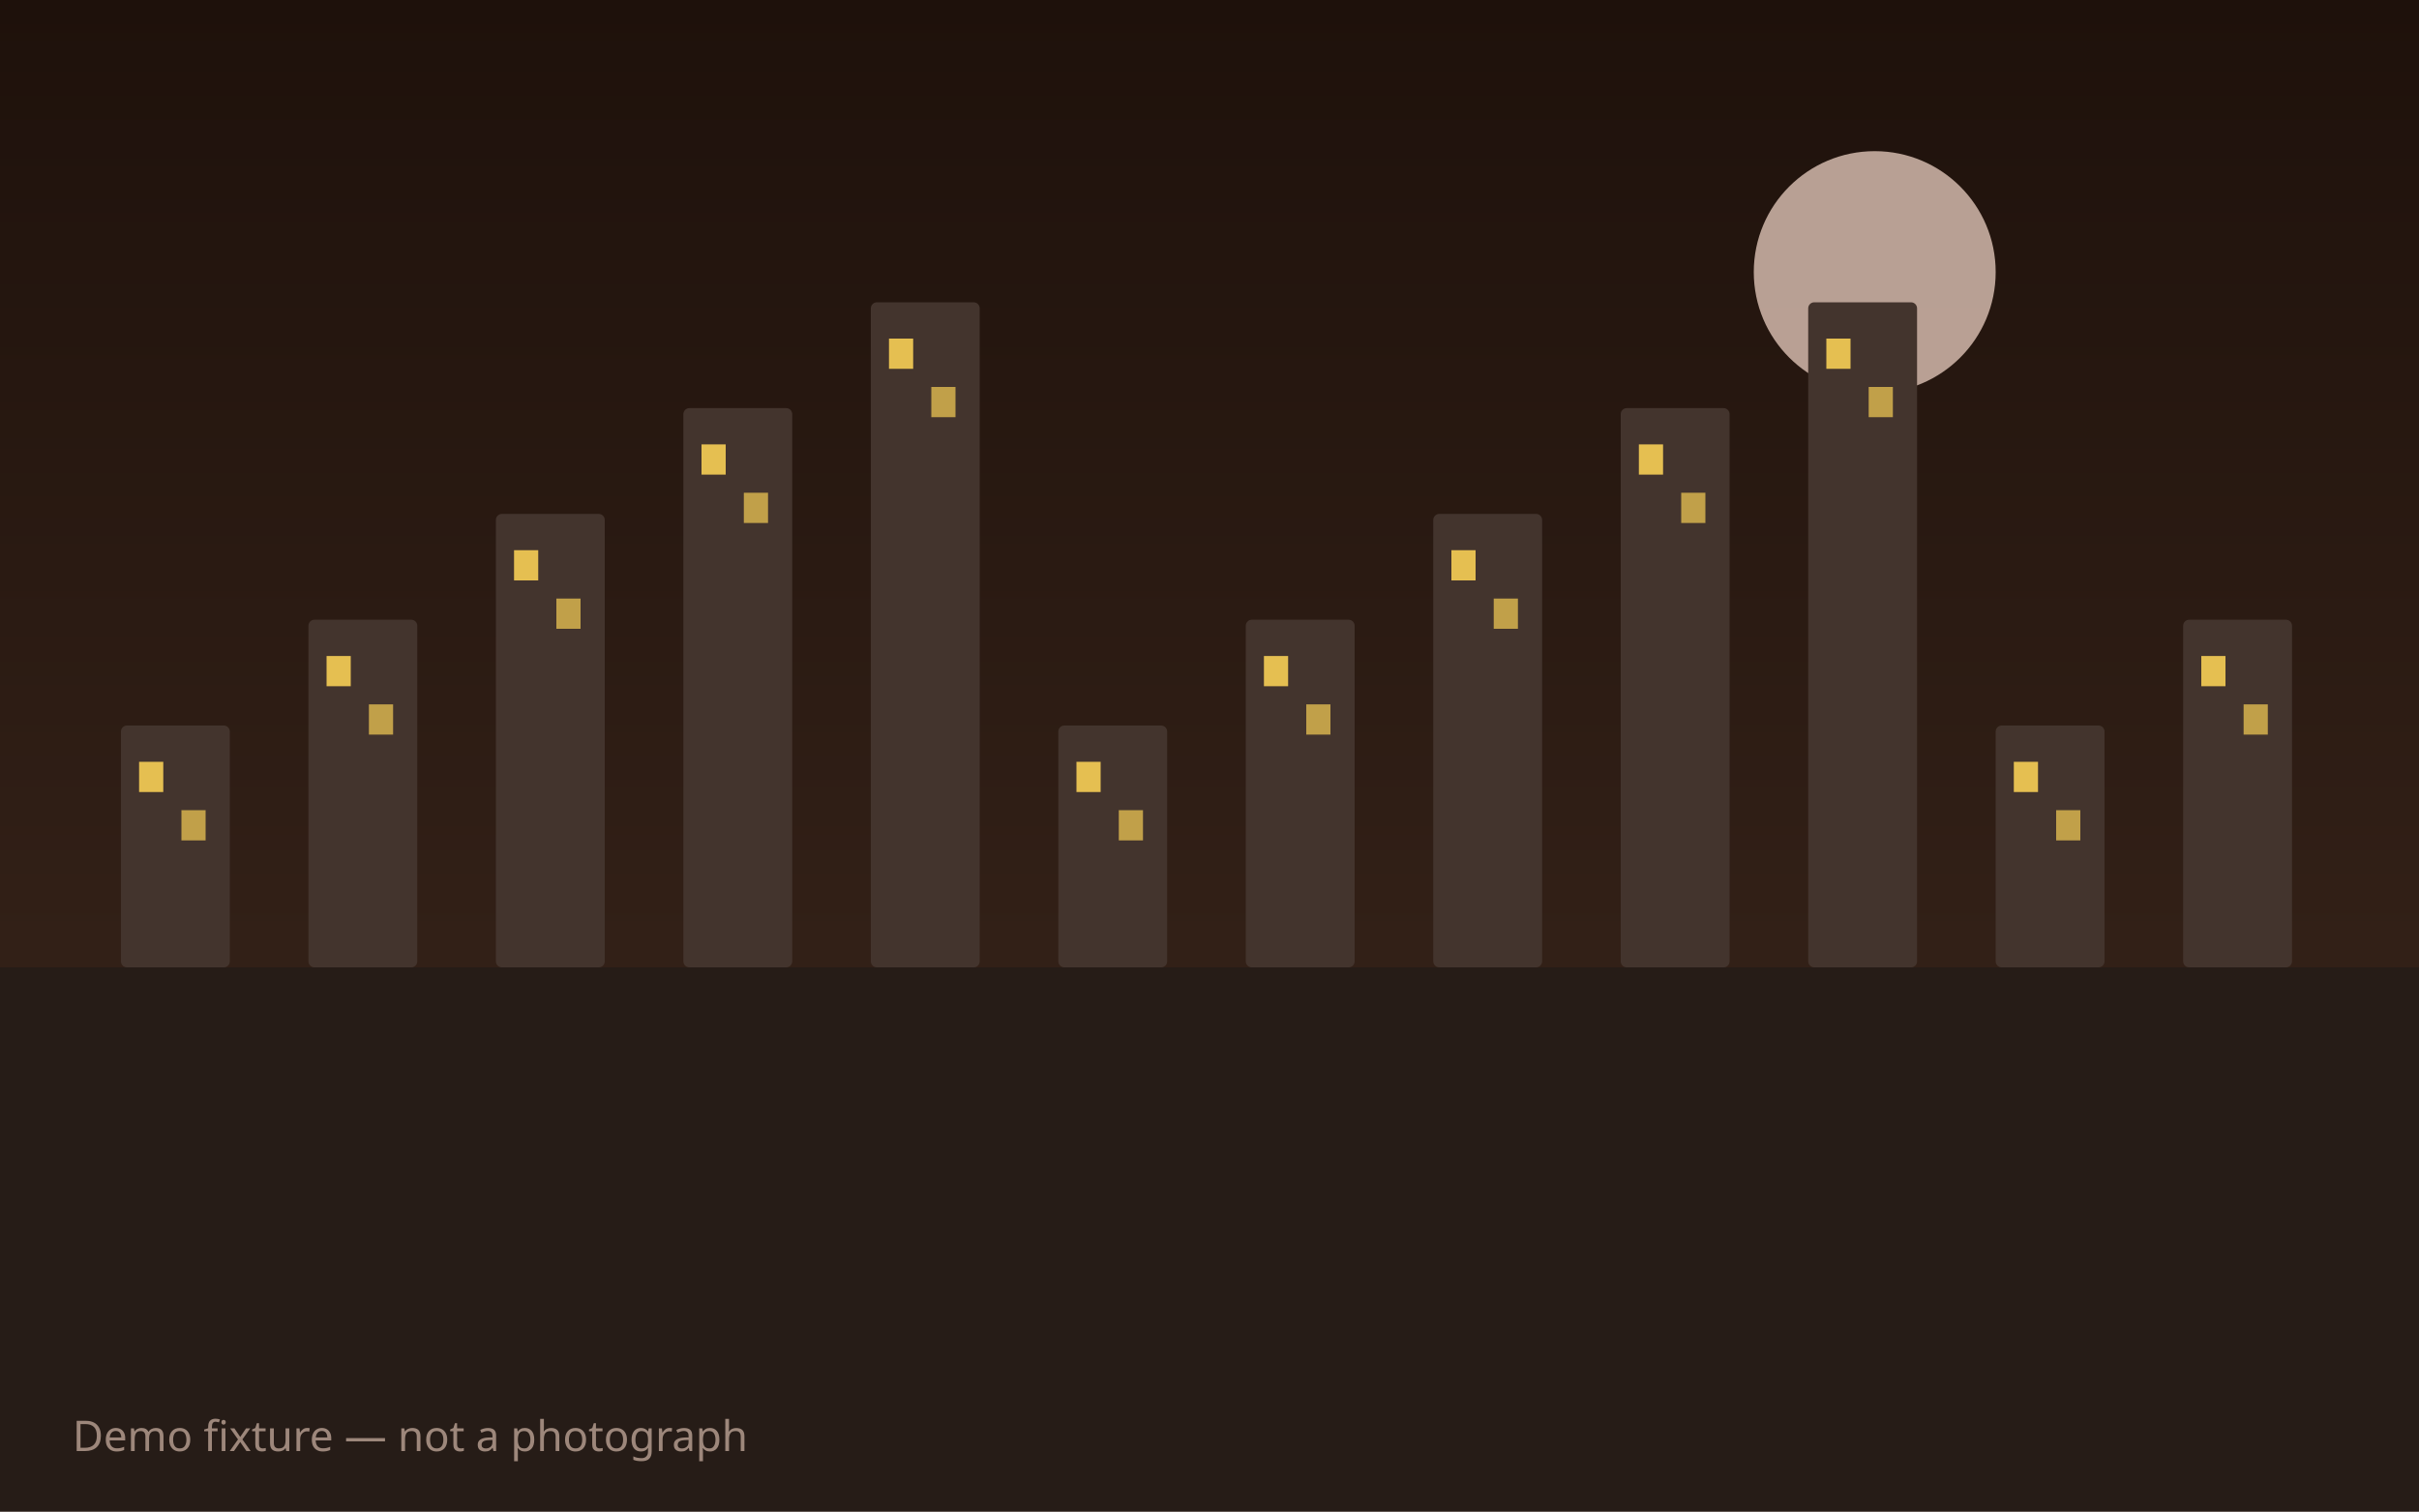
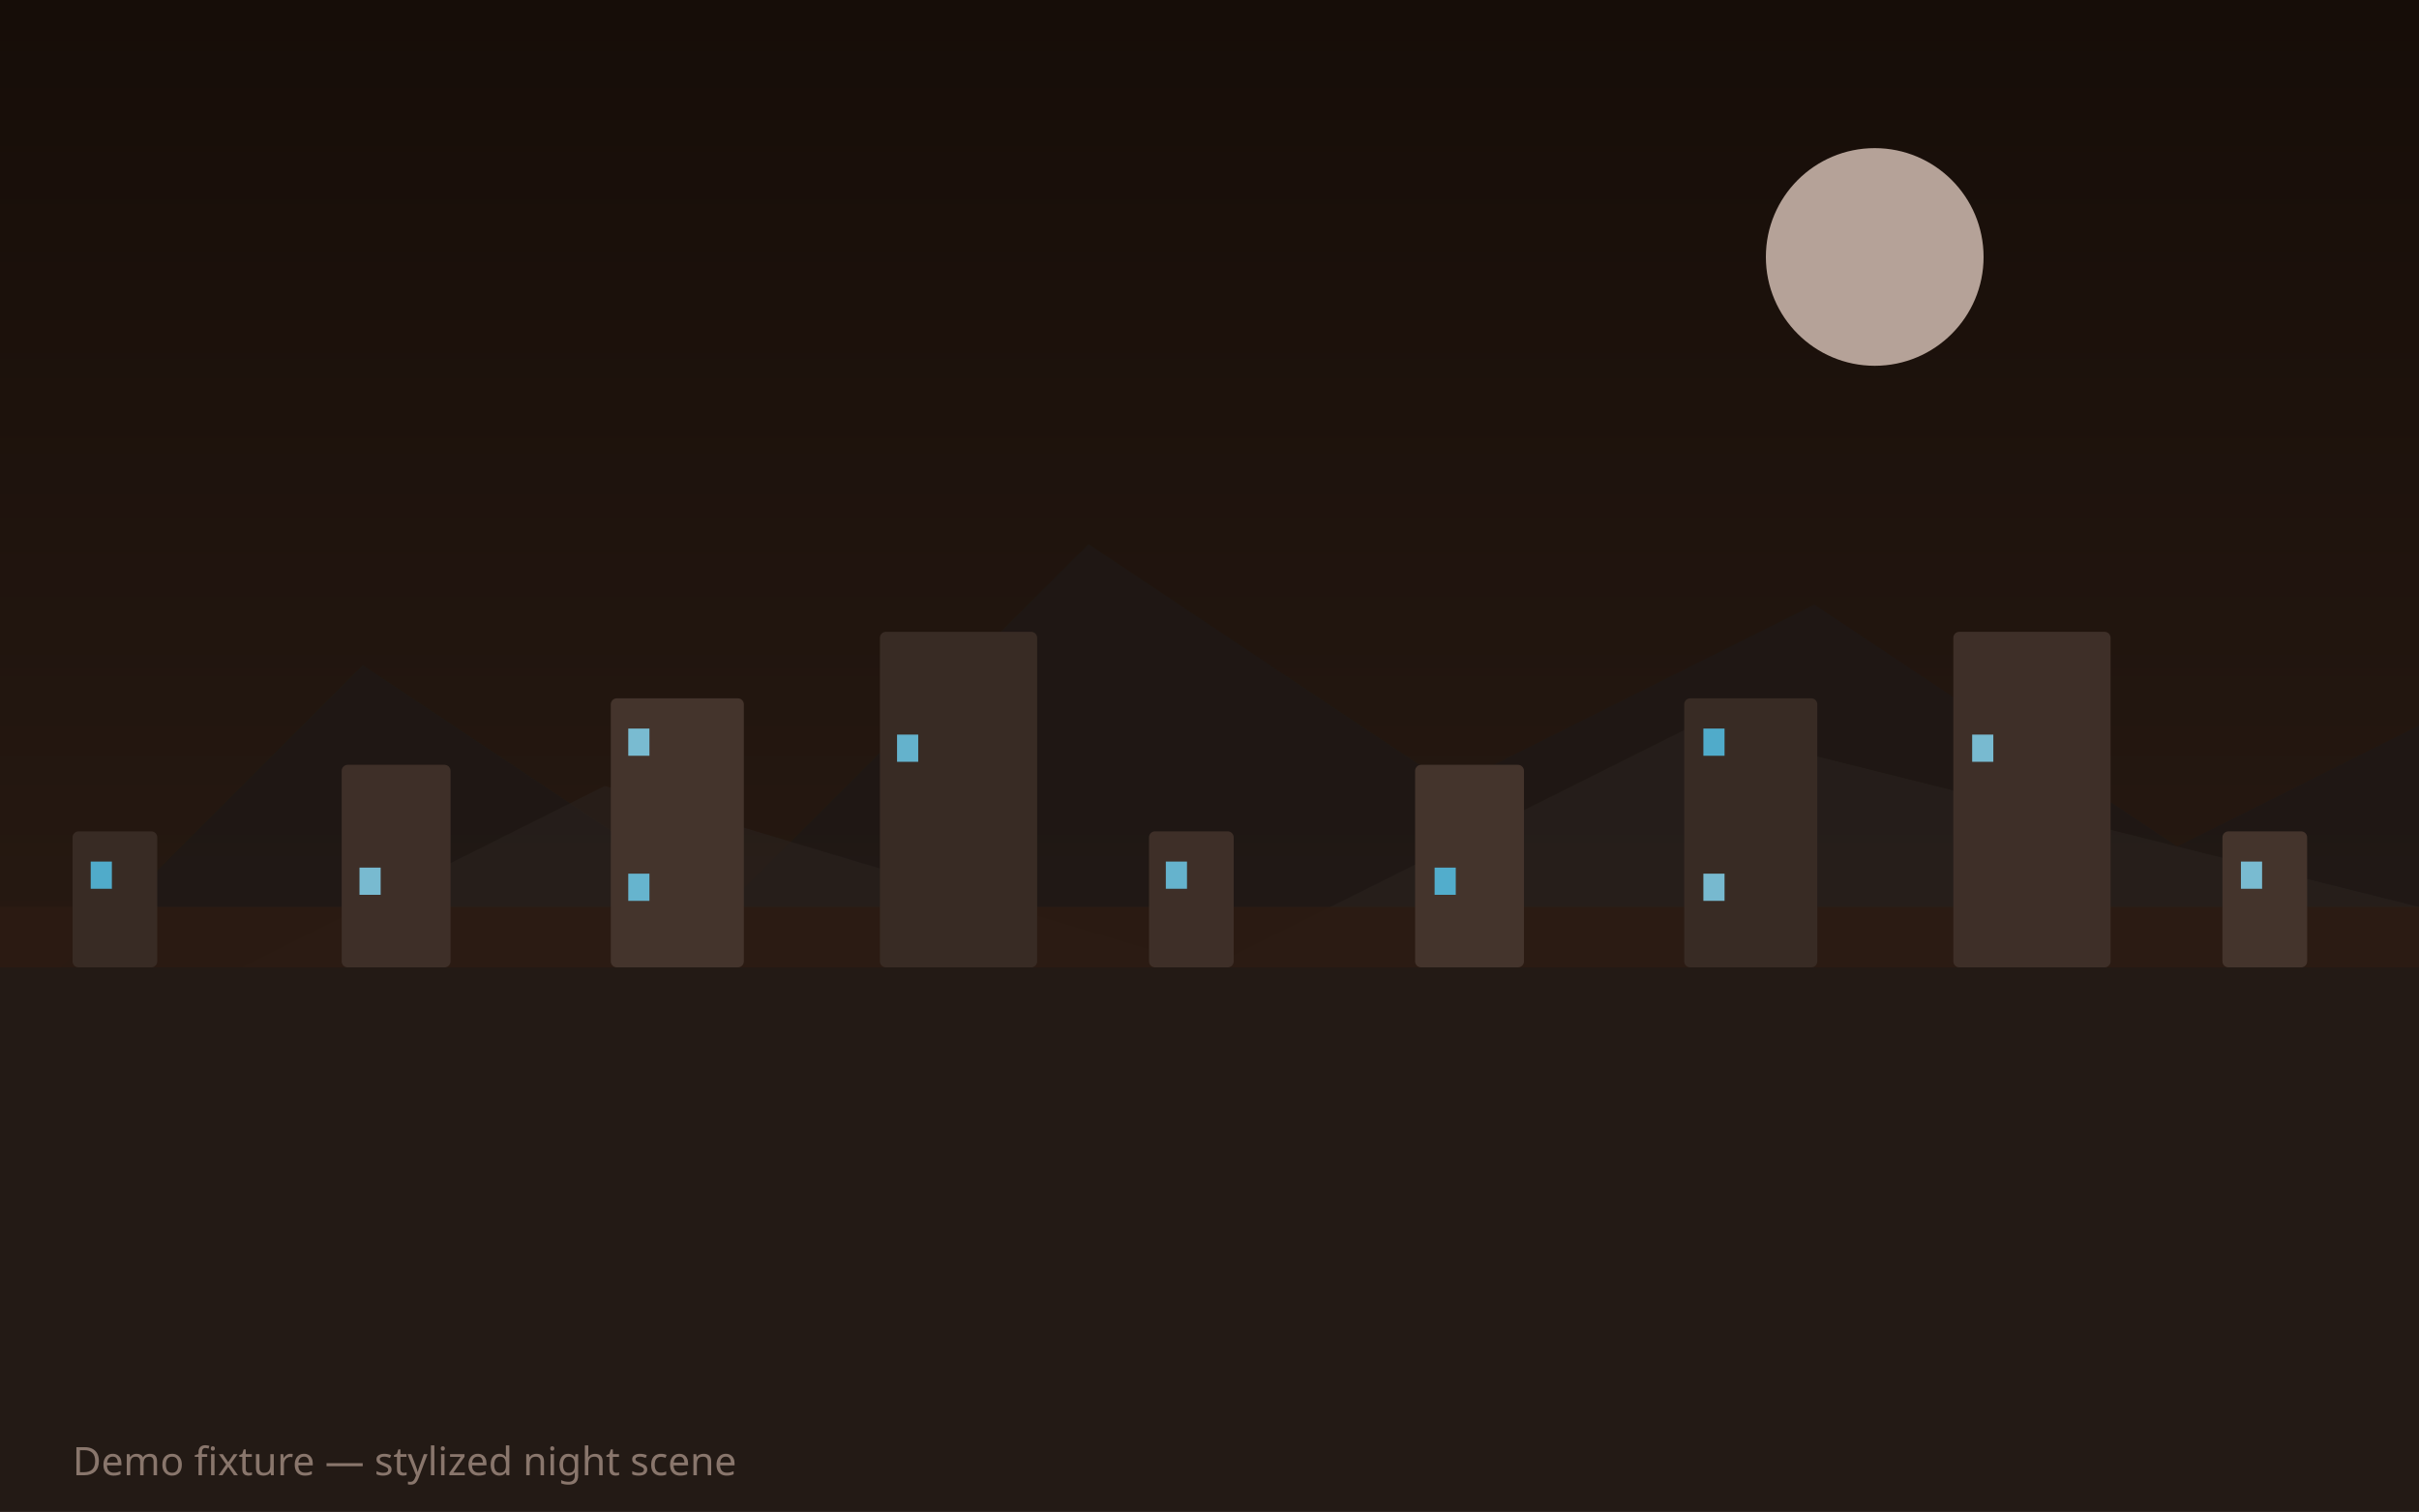
- <svg xmlns="http://www.w3.org/2000/svg" viewBox="0 0 800 500" role="img" aria-label="Demo night scene">
+ <svg xmlns="http://www.w3.org/2000/svg" width="800" height="500" viewBox="0 0 800 500" role="img" aria-label="Demo night scene">
  <defs>
    <linearGradient id="sky-aad-21" x1="0" y1="0" x2="0" y2="1">
-       <stop offset="0%" stop-color="hsl(20, 45%, 8%)" />
-       <stop offset="100%" stop-color="hsl(20, 35%, 18%)" />
+       <stop offset="0%" stop-color="hsl(20, 45%, 6%)" />
+       <stop offset="100%" stop-color="hsl(20, 35%, 14%)" />
    </linearGradient>
  </defs>
  <rect width="800" height="500" fill="url(#sky-aad-21)" />
-   <circle cx="620" cy="90" r="40" fill="hsl(20, 30%, 75%)" opacity="0.85" />
-   <rect y="320" width="800" height="180" fill="hsl(20, 25%, 12%)" />
-   <rect x="40" y="240" width="36" height="80" fill="hsl(20, 20%, 22%)" rx="2" />
-   <rect x="46" y="252" width="8" height="10" fill="hsl(45, 90%, 65%)" opacity="0.9" />
-   <rect x="60" y="268" width="8" height="10" fill="hsl(45, 90%, 65%)" opacity="0.7" />
-   <rect x="102" y="205" width="36" height="115" fill="hsl(20, 20%, 22%)" rx="2" />
-   <rect x="108" y="217" width="8" height="10" fill="hsl(45, 90%, 65%)" opacity="0.9" />
-   <rect x="122" y="233" width="8" height="10" fill="hsl(45, 90%, 65%)" opacity="0.7" />
-   <rect x="164" y="170" width="36" height="150" fill="hsl(20, 20%, 22%)" rx="2" />
-   <rect x="170" y="182" width="8" height="10" fill="hsl(45, 90%, 65%)" opacity="0.9" />
-   <rect x="184" y="198" width="8" height="10" fill="hsl(45, 90%, 65%)" opacity="0.7" />
-   <rect x="226" y="135" width="36" height="185" fill="hsl(20, 20%, 22%)" rx="2" />
-   <rect x="232" y="147" width="8" height="10" fill="hsl(45, 90%, 65%)" opacity="0.9" />
-   <rect x="246" y="163" width="8" height="10" fill="hsl(45, 90%, 65%)" opacity="0.7" />
-   <rect x="288" y="100" width="36" height="220" fill="hsl(20, 20%, 22%)" rx="2" />
-   <rect x="294" y="112" width="8" height="10" fill="hsl(45, 90%, 65%)" opacity="0.9" />
-   <rect x="308" y="128" width="8" height="10" fill="hsl(45, 90%, 65%)" opacity="0.7" />
-   <rect x="350" y="240" width="36" height="80" fill="hsl(20, 20%, 22%)" rx="2" />
-   <rect x="356" y="252" width="8" height="10" fill="hsl(45, 90%, 65%)" opacity="0.9" />
-   <rect x="370" y="268" width="8" height="10" fill="hsl(45, 90%, 65%)" opacity="0.7" />
-   <rect x="412" y="205" width="36" height="115" fill="hsl(20, 20%, 22%)" rx="2" />
-   <rect x="418" y="217" width="8" height="10" fill="hsl(45, 90%, 65%)" opacity="0.9" />
-   <rect x="432" y="233" width="8" height="10" fill="hsl(45, 90%, 65%)" opacity="0.7" />
-   <rect x="474" y="170" width="36" height="150" fill="hsl(20, 20%, 22%)" rx="2" />
-   <rect x="480" y="182" width="8" height="10" fill="hsl(45, 90%, 65%)" opacity="0.9" />
-   <rect x="494" y="198" width="8" height="10" fill="hsl(45, 90%, 65%)" opacity="0.7" />
-   <rect x="536" y="135" width="36" height="185" fill="hsl(20, 20%, 22%)" rx="2" />
-   <rect x="542" y="147" width="8" height="10" fill="hsl(45, 90%, 65%)" opacity="0.9" />
-   <rect x="556" y="163" width="8" height="10" fill="hsl(45, 90%, 65%)" opacity="0.7" />
-   <rect x="598" y="100" width="36" height="220" fill="hsl(20, 20%, 22%)" rx="2" />
-   <rect x="604" y="112" width="8" height="10" fill="hsl(45, 90%, 65%)" opacity="0.9" />
-   <rect x="618" y="128" width="8" height="10" fill="hsl(45, 90%, 65%)" opacity="0.7" />
-   <rect x="660" y="240" width="36" height="80" fill="hsl(20, 20%, 22%)" rx="2" />
-   <rect x="666" y="252" width="8" height="10" fill="hsl(45, 90%, 65%)" opacity="0.9" />
-   <rect x="680" y="268" width="8" height="10" fill="hsl(45, 90%, 65%)" opacity="0.7" />
-   <rect x="722" y="205" width="36" height="115" fill="hsl(20, 20%, 22%)" rx="2" />
-   <rect x="728" y="217" width="8" height="10" fill="hsl(45, 90%, 65%)" opacity="0.9" />
-   <rect x="742" y="233" width="8" height="10" fill="hsl(45, 90%, 65%)" opacity="0.7" />
-   <text x="24" y="480" fill="hsl(20, 15%, 55%)" font-family="system-ui,sans-serif" font-size="14">Demo fixture — not a photograph</text>
+   <circle cx="620" cy="85" r="36" fill="hsl(20, 28%, 78%)" opacity="0.82" />
+   <path d="M0 340 L120 220 L240 300 L360 180 L480 260 L600 200 L720 280 L800 240 L800 500 L0 500 Z" fill="hsl(20, 18%, 10%)" opacity="0.85" />
+   <path d="M0 360 L200 260 L400 320 L560 240 L800 300 L800 500 L0 500 Z" fill="hsl(20, 15%, 14%)" opacity="0.6" />
+   <path d="M0 350 Q200 310 400 340 T800 330 L800 500 L0 500 Z" fill="hsl(20, 40%, 12%)" opacity="0.75" />
+   <rect y="300" width="800" height="120" fill="hsl(20, 40%, 12%)" opacity="0.9" />
+   <ellipse cx="80" cy="360" rx="40" ry="6" fill="hsl(20, 25%, 22%)" opacity="0.35" />
+   <ellipse cx="175" cy="360" rx="40" ry="6" fill="hsl(20, 25%, 22%)" opacity="0.35" />
+   <ellipse cx="270" cy="360" rx="40" ry="6" fill="hsl(20, 25%, 22%)" opacity="0.35" />
+   <ellipse cx="365" cy="360" rx="40" ry="6" fill="hsl(20, 25%, 22%)" opacity="0.35" />
+   <ellipse cx="460" cy="360" rx="40" ry="6" fill="hsl(20, 25%, 22%)" opacity="0.35" />
+   <ellipse cx="555" cy="360" rx="40" ry="6" fill="hsl(20, 25%, 22%)" opacity="0.35" />
+   <ellipse cx="650" cy="360" rx="40" ry="6" fill="hsl(20, 25%, 22%)" opacity="0.35" />
+   <ellipse cx="745" cy="360" rx="40" ry="6" fill="hsl(20, 25%, 22%)" opacity="0.35" />
+   <rect y="320" width="800" height="180" fill="hsl(20, 25%, 11%)" />
+   <rect x="24" y="275" width="28" height="45" fill="hsl(20, 22%, 18%)" rx="2" />
+   <rect x="30" y="285" width="7" height="9" fill="hsl(195, 75%, 62%)" opacity="0.85" />
+   <rect x="113" y="253" width="36" height="67" fill="hsl(20, 22%, 20%)" rx="2" />
+   <rect x="118.889" y="287" width="7" height="9" fill="hsl(195, 75%, 72%)" opacity="0.85" />
+   <rect x="202" y="231" width="44" height="89" fill="hsl(20, 22%, 22%)" rx="2" />
+   <rect x="207.778" y="241" width="7" height="9" fill="hsl(195, 75%, 72%)" opacity="0.85" />
+   <rect x="207.778" y="289" width="7" height="9" fill="hsl(195, 75%, 67%)" opacity="0.85" />
+   <rect x="291" y="209" width="52" height="111" fill="hsl(20, 22%, 18%)" rx="2" />
+   <rect x="296.667" y="243" width="7" height="9" fill="hsl(195, 75%, 67%)" opacity="0.85" />
+   <rect x="380" y="275" width="28" height="45" fill="hsl(20, 22%, 20%)" rx="2" />
+   <rect x="385.556" y="285" width="7" height="9" fill="hsl(195, 75%, 67%)" opacity="0.85" />
+   <rect x="468" y="253" width="36" height="67" fill="hsl(20, 22%, 22%)" rx="2" />
+   <rect x="474.444" y="287" width="7" height="9" fill="hsl(195, 75%, 62%)" opacity="0.85" />
+   <rect x="557" y="231" width="44" height="89" fill="hsl(20, 22%, 18%)" rx="2" />
+   <rect x="563.333" y="241" width="7" height="9" fill="hsl(195, 75%, 62%)" opacity="0.85" />
+   <rect x="563.333" y="289" width="7" height="9" fill="hsl(195, 75%, 72%)" opacity="0.85" />
+   <rect x="646" y="209" width="52" height="111" fill="hsl(20, 22%, 20%)" rx="2" />
+   <rect x="652.222" y="243" width="7" height="9" fill="hsl(195, 75%, 72%)" opacity="0.85" />
+   <rect x="735" y="275" width="28" height="45" fill="hsl(20, 22%, 22%)" rx="2" />
+   <rect x="741.111" y="285" width="7" height="9" fill="hsl(195, 75%, 72%)" opacity="0.85" />
+   <text x="24" y="488" fill="hsl(20, 12%, 48%)" font-family="system-ui,sans-serif" font-size="13">Demo fixture — stylized night scene</text>
</svg>
